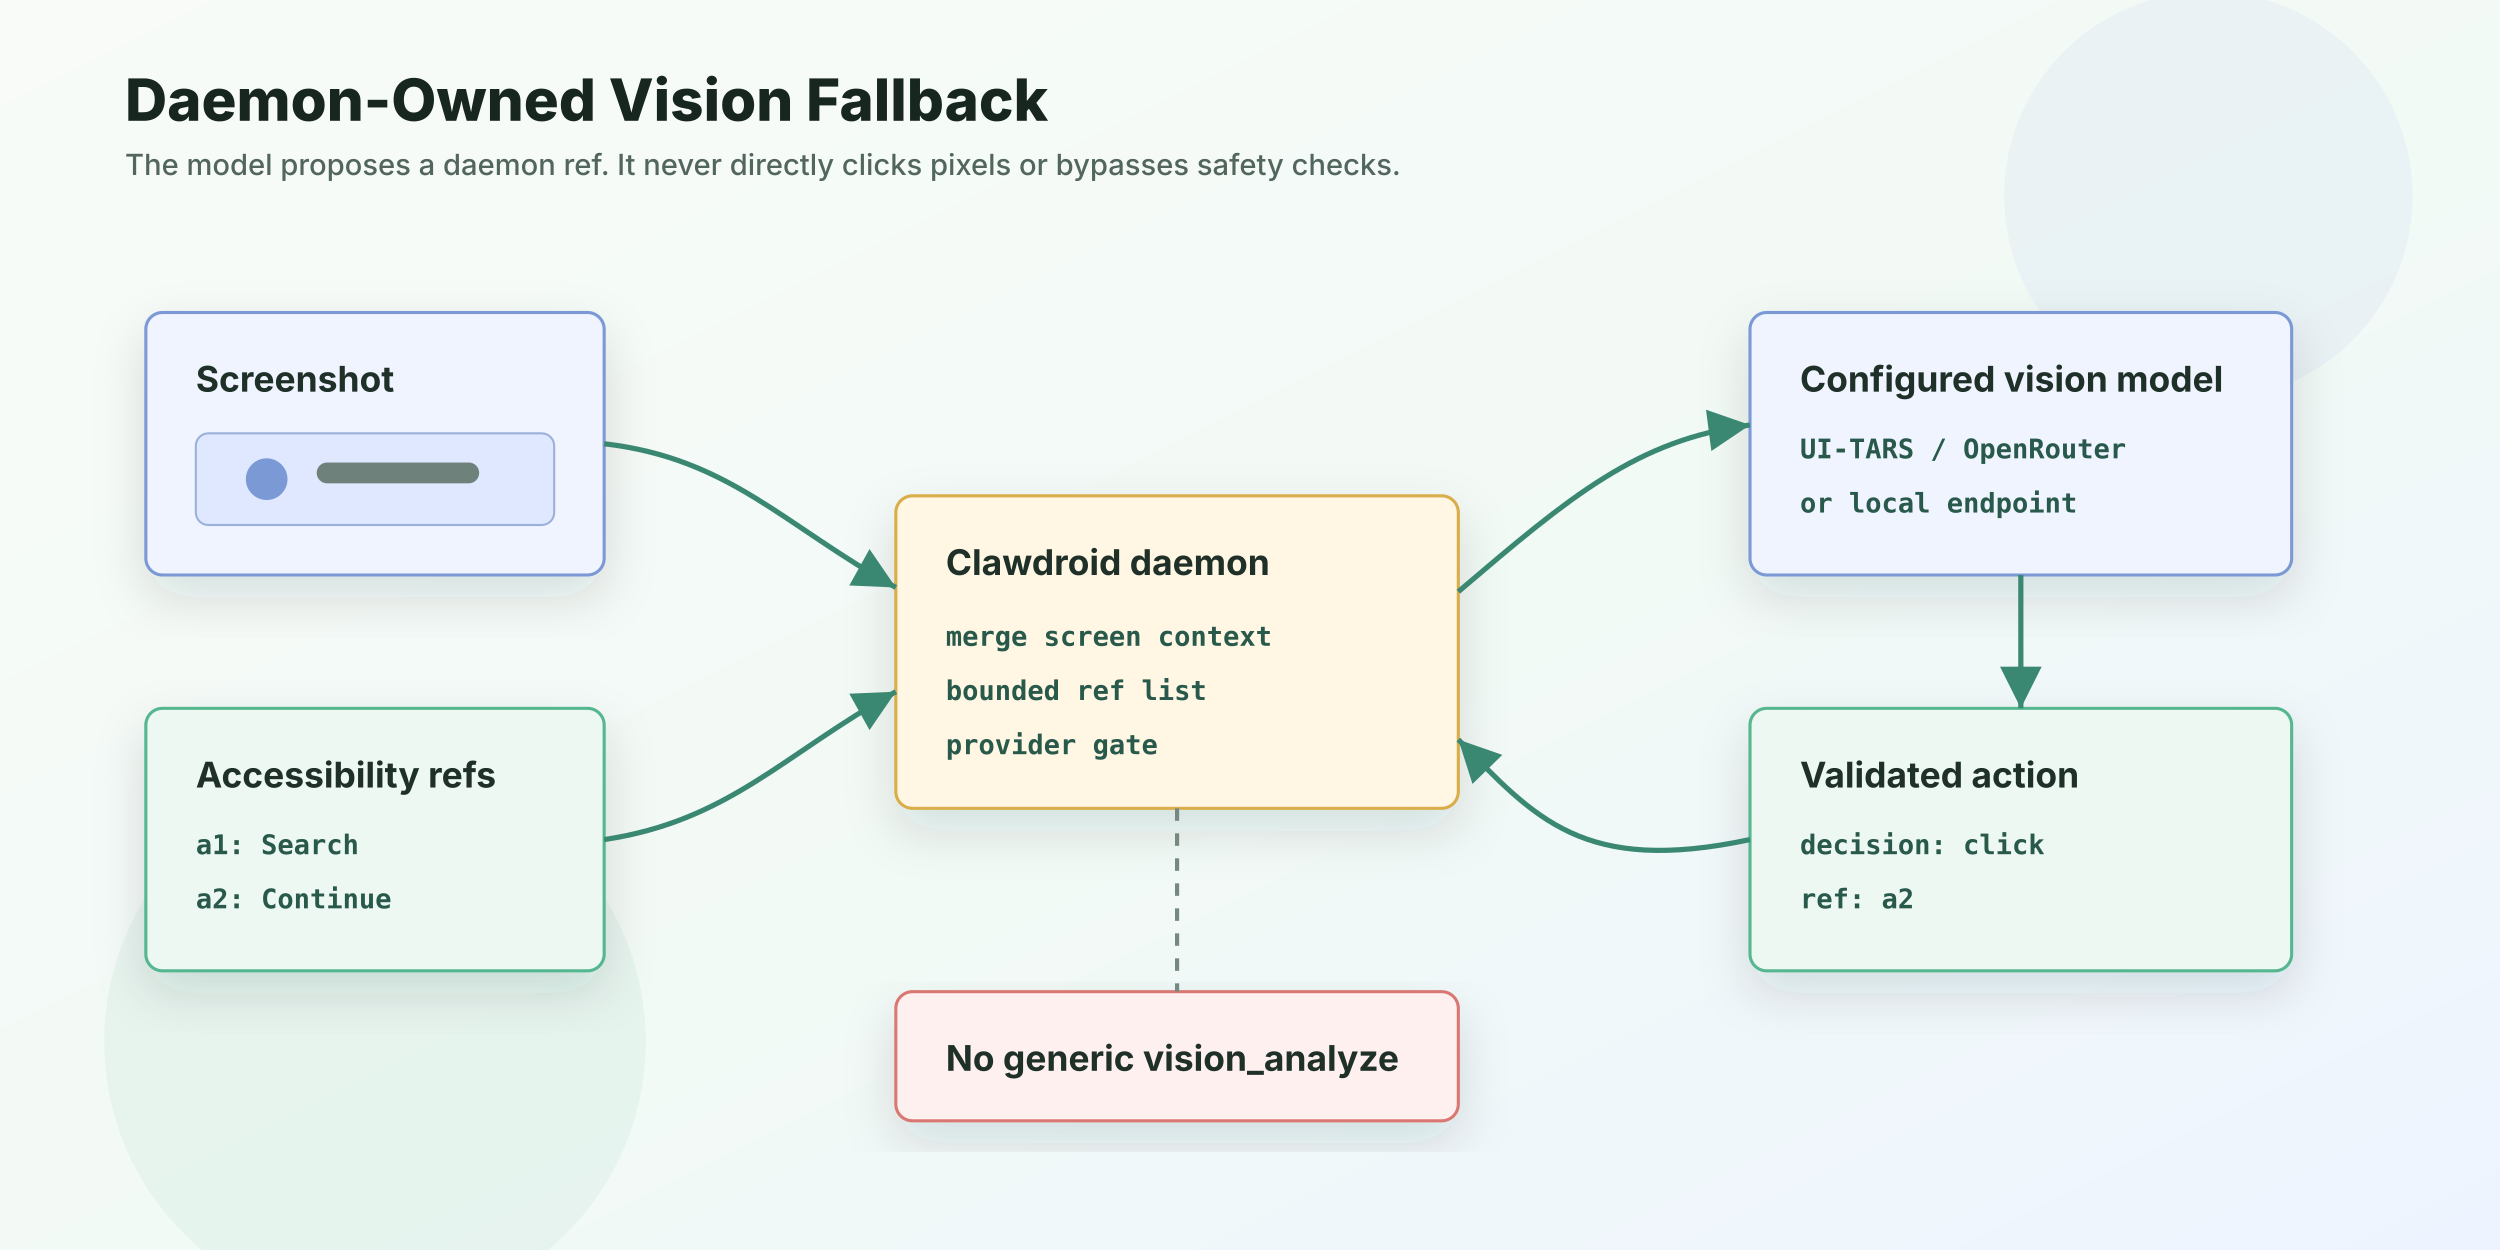
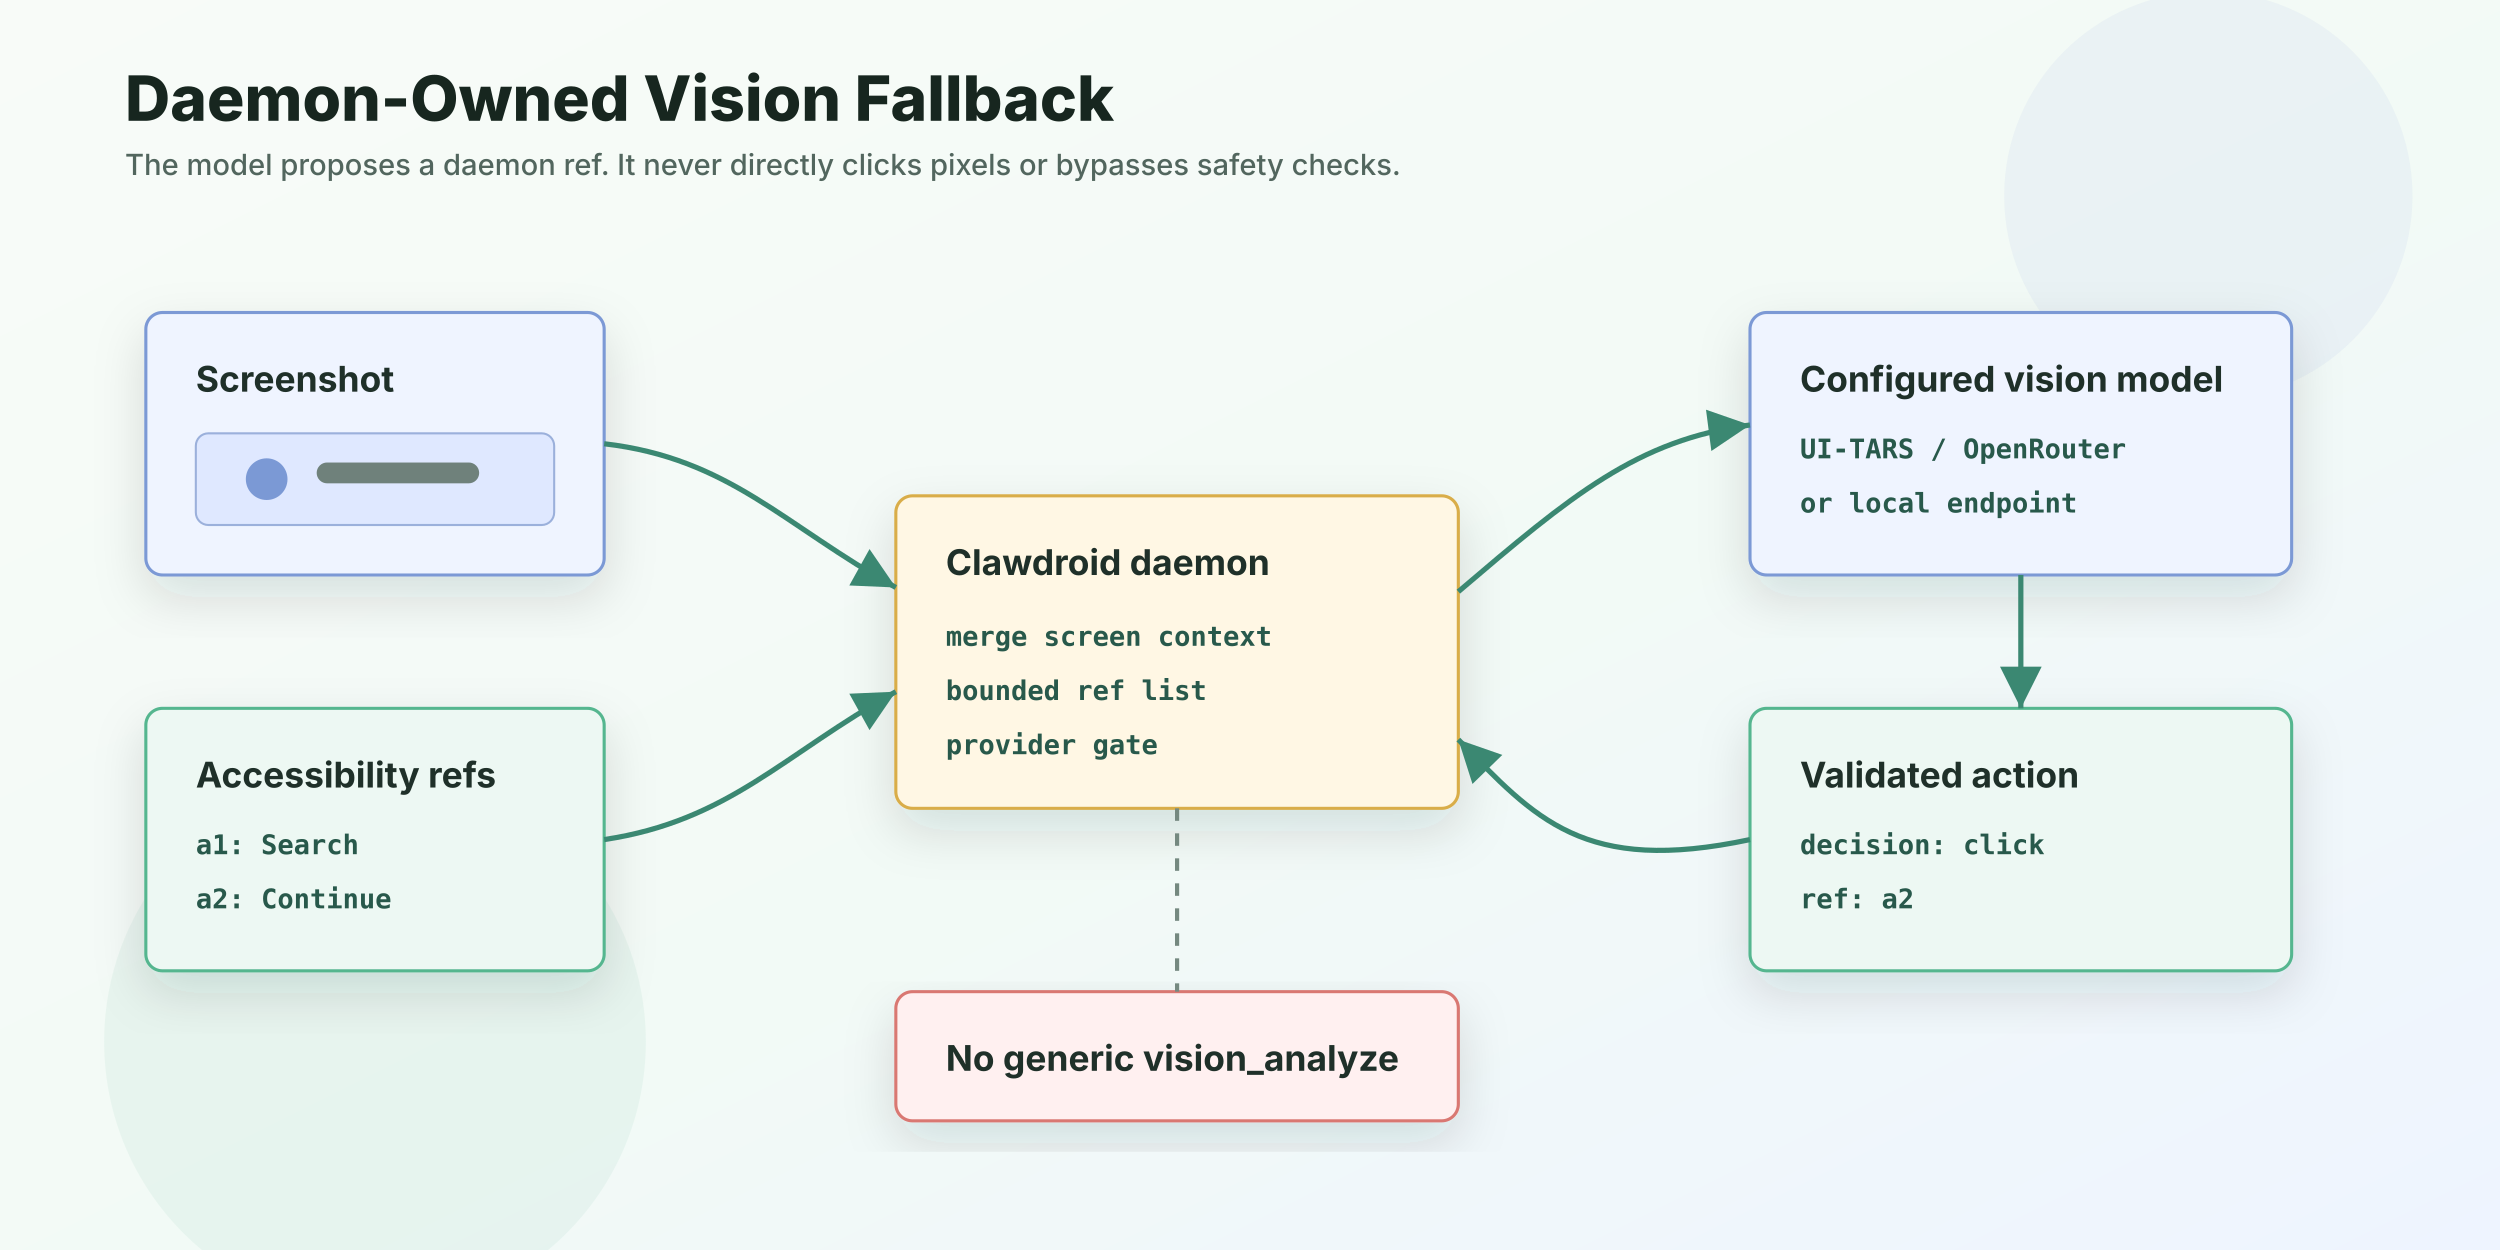
- <svg xmlns="http://www.w3.org/2000/svg" width="1200" height="600" viewBox="0 0 1200 600" role="img" aria-labelledby="title desc">
+ <svg xmlns="http://www.w3.org/2000/svg" width="1200" height="600" viewBox="0 0 1200 600" role="img" aria-labelledby="title desc" text-rendering="geometricPrecision">
  <defs>
    <linearGradient id="bg" x1="0" y1="0" x2="1" y2="1">
      <stop offset="0" stop-color="#f8fbf8" />
      <stop offset="0.55" stop-color="#f2faf6" />
      <stop offset="1" stop-color="#eef4ff" />
    </linearGradient>
    <filter id="cardShadow" x="-18%" y="-24%" width="136%" height="148%">
      <feDropShadow dx="0" dy="10" stdDeviation="12" flood-color="#14332a" flood-opacity="0.13" />
    </filter>
    <marker id="arrow" markerWidth="12" markerHeight="12" refX="10" refY="6" orient="auto">
      <path d="M2 2 L10 6 L2 10 Z" fill="#3b8872" />
    </marker>
    <style>
-       .title{font:800 28px Inter,Segoe UI,Arial,sans-serif;fill:#17261f}
+       .title{font:800 30px Inter,Segoe UI,Arial,sans-serif;fill:#17261f}
      .h{font:700 17px Inter,Segoe UI,Arial,sans-serif;fill:#1f3029}
      .t{font:500 14px Inter,Segoe UI,Arial,sans-serif;fill:#52665e}
      .m{font:650 13px ui-monospace,SFMono-Regular,Menlo,Consolas,monospace;fill:#28594b}
      .box{fill:#ffffff;stroke:#c8d9d0;stroke-width:1.5;filter:url(#cardShadow)}
      .green{fill:#edf8f3;stroke:#55b68f}
      .amber{fill:#fff7e4;stroke:#d9ad4a}
      .blue{fill:#eff4ff;stroke:#7b99d5}
      .red{fill:#fff0f0;stroke:#d97872}
      .line{fill:none;stroke:#3b8872;stroke-width:2.5;marker-end:url(#arrow)}
      .dash{fill:none;stroke:#758980;stroke-width:2;stroke-dasharray:6 6}
    </style>
  </defs>
  <rect width="1200" height="600" fill="url(#bg)" />
  <circle cx="1060" cy="94" r="98" fill="#7b99d5" opacity="0.08" />
  <circle cx="180" cy="500" r="130" fill="#55b68f" opacity="0.08" />
  <text class="title" x="60" y="58">Daemon-Owned Vision Fallback</text>
  <text class="t" x="60" y="84">The model proposes a daemon ref. It never directly clicks pixels or bypasses safety checks.</text>
  <g transform="translate(70 150)">
    <rect class="box blue" width="220" height="126" rx="8" />
    <text class="h" x="24" y="38">Screenshot</text>
    <rect x="24" y="58" width="172" height="44" rx="6" fill="#dfe8ff" stroke="#9bb0db" />
    <circle cx="58" cy="80" r="10" fill="#7b99d5" />
    <rect x="82" y="72" width="78" height="10" rx="5" fill="#6f817b" />
  </g>
  <g transform="translate(70 340)">
    <rect class="box green" width="220" height="126" rx="8" />
    <text class="h" x="24" y="38">Accessibility refs</text>
    <text class="m" x="24" y="70">a1: Search</text>
    <text class="m" x="24" y="96">a2: Continue</text>
  </g>
  <g transform="translate(430 238)">
    <rect class="box amber" width="270" height="150" rx="8" />
    <text class="h" x="24" y="38">Clawdroid daemon</text>
    <text class="m" x="24" y="72">merge screen context</text>
    <text class="m" x="24" y="98">bounded ref list</text>
    <text class="m" x="24" y="124">provider gate</text>
  </g>
  <g transform="translate(840 150)">
    <rect class="box blue" width="260" height="126" rx="8" />
    <text class="h" x="24" y="38">Configured vision model</text>
    <text class="m" x="24" y="70">UI-TARS / OpenRouter</text>
    <text class="m" x="24" y="96">or local endpoint</text>
  </g>
  <g transform="translate(840 340)">
    <rect class="box green" width="260" height="126" rx="8" />
    <text class="h" x="24" y="38">Validated action</text>
    <text class="m" x="24" y="70">decision: click</text>
    <text class="m" x="24" y="96">ref: a2</text>
  </g>
  <g transform="translate(430 476)">
    <rect class="box red" width="270" height="62" rx="8" />
    <text class="h" x="24" y="38">No generic vision_analyze</text>
  </g>
  <path class="line" d="M290 213 C350 220 376 252 430 282" />
  <path class="line" d="M290 403 C350 394 376 362 430 332" />
  <path class="line" d="M700 284 C754 238 786 211 840 204" />
  <path class="line" d="M970 276 C970 306 970 316 970 340" />
  <path class="line" d="M840 403 C760 420 737 393 700 355" />
  <path class="dash" d="M565 388 L565 476" />
</svg>
